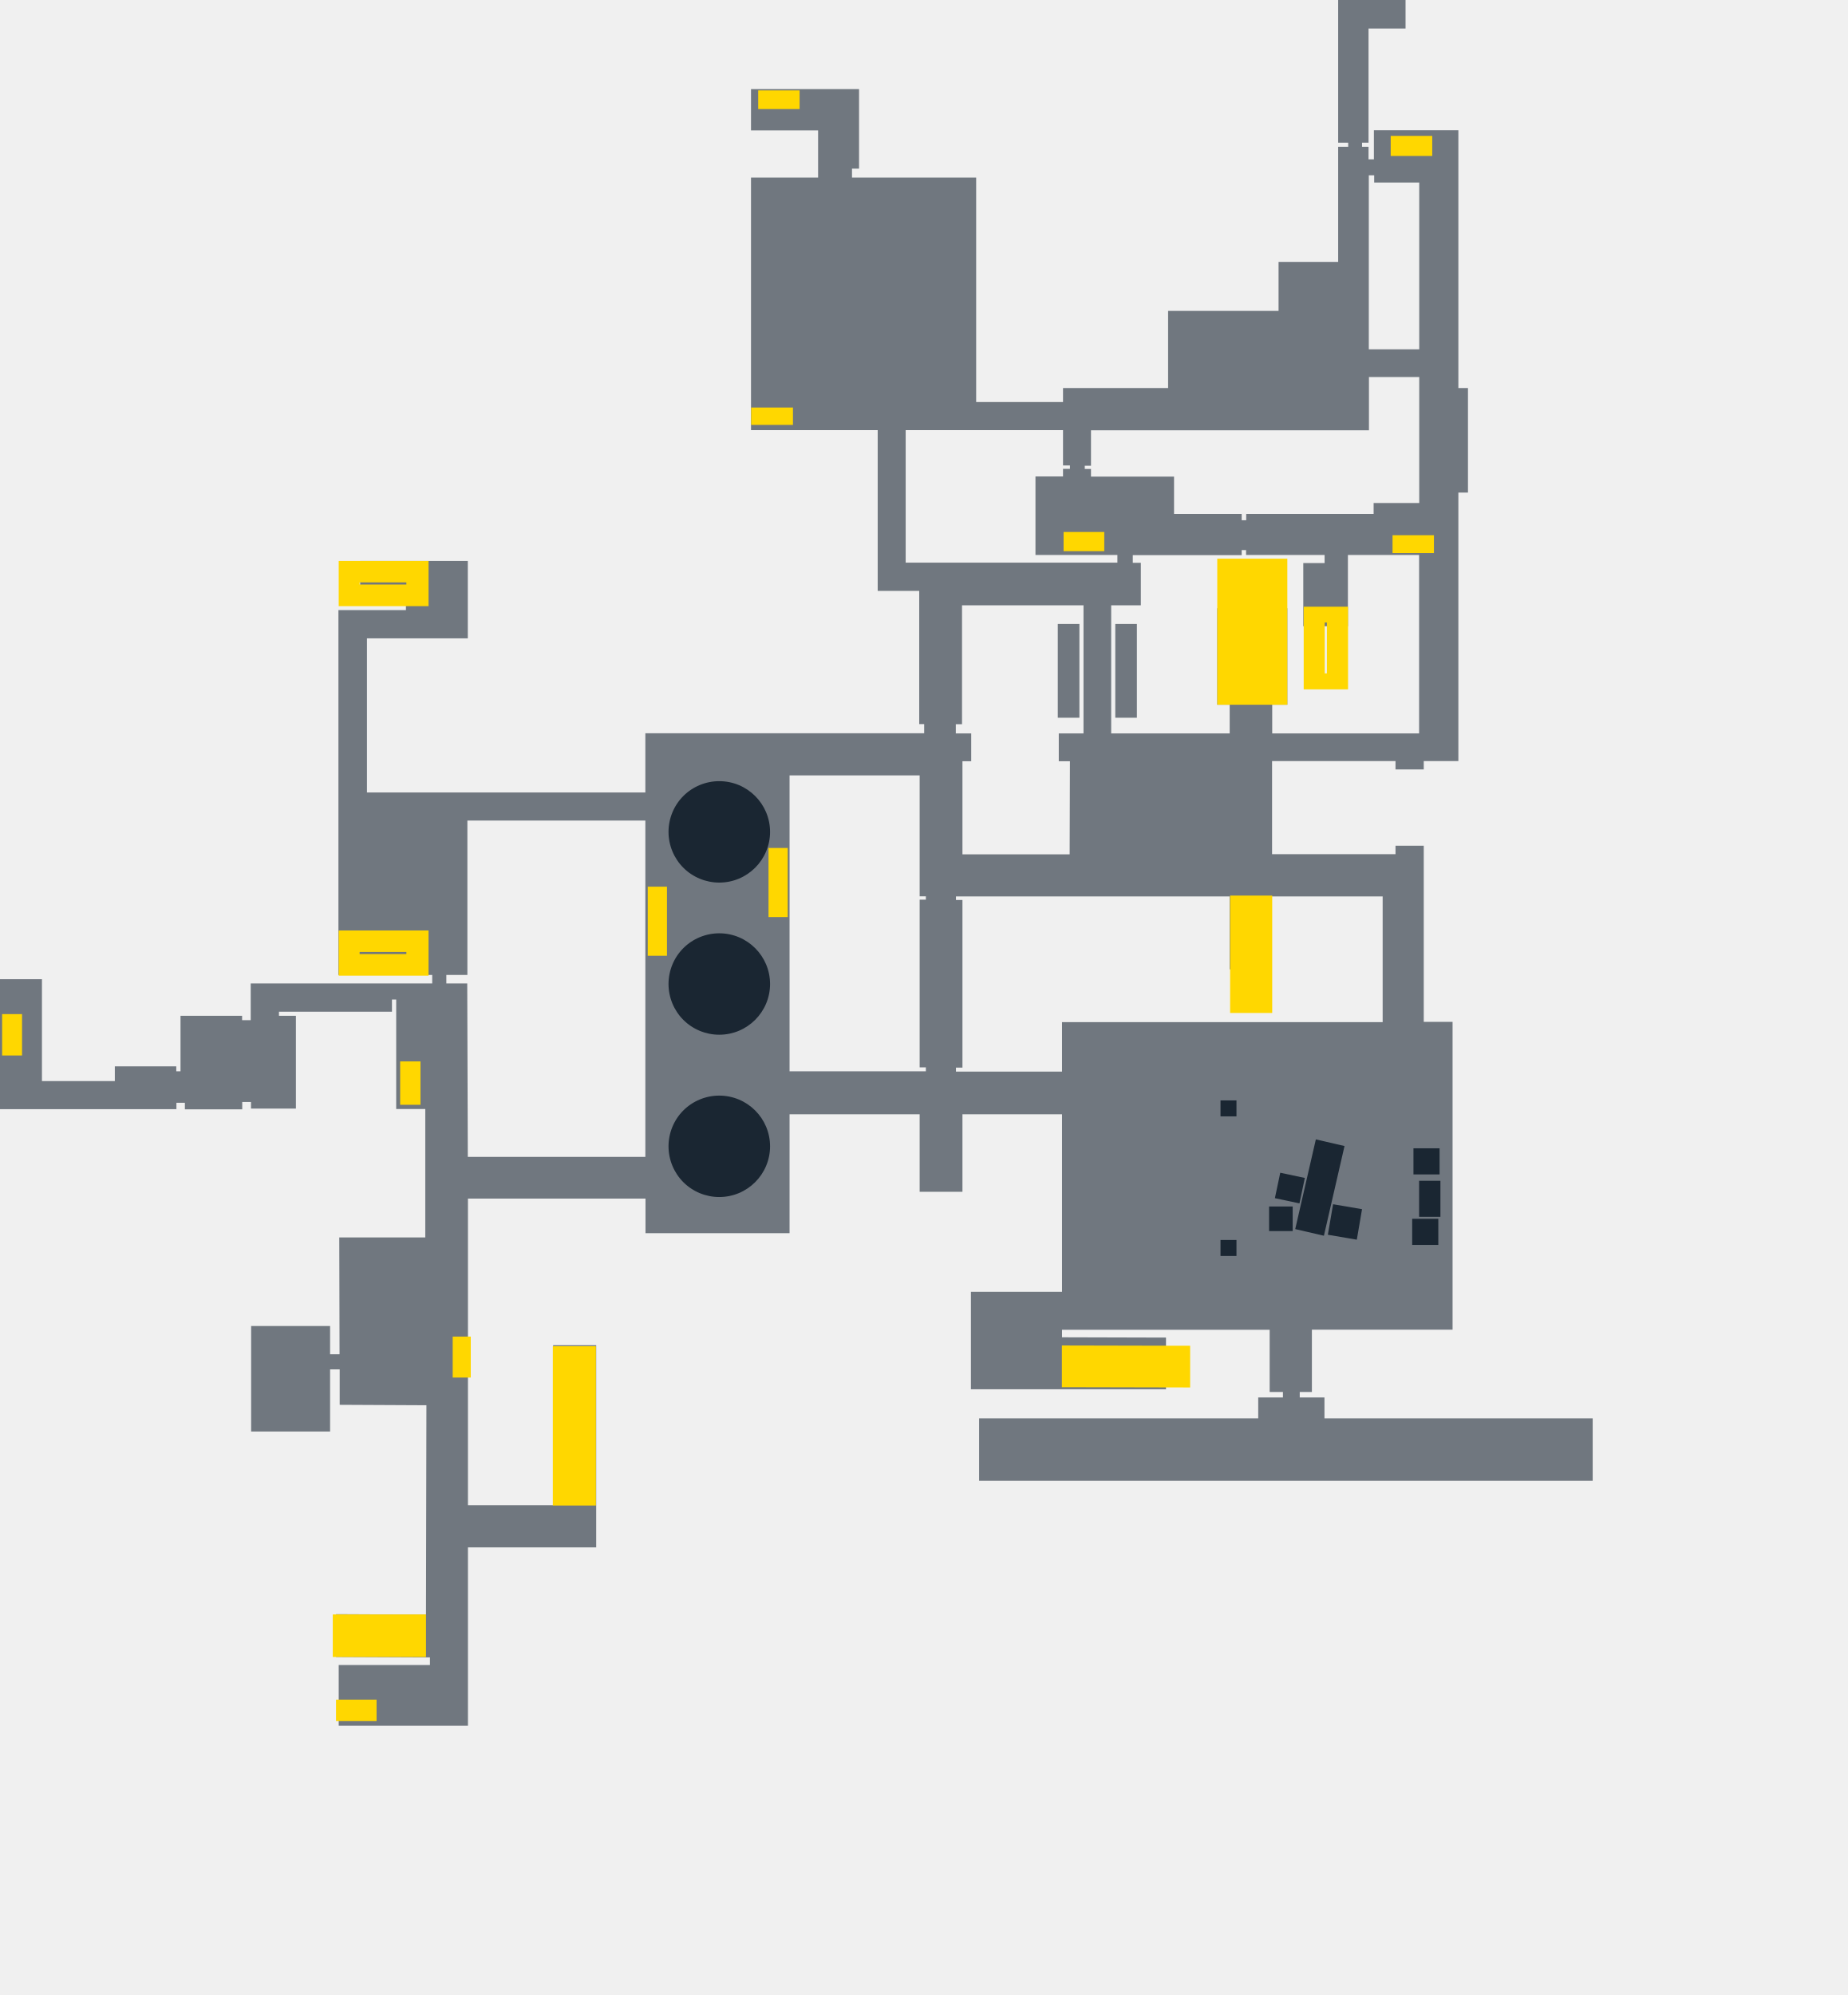
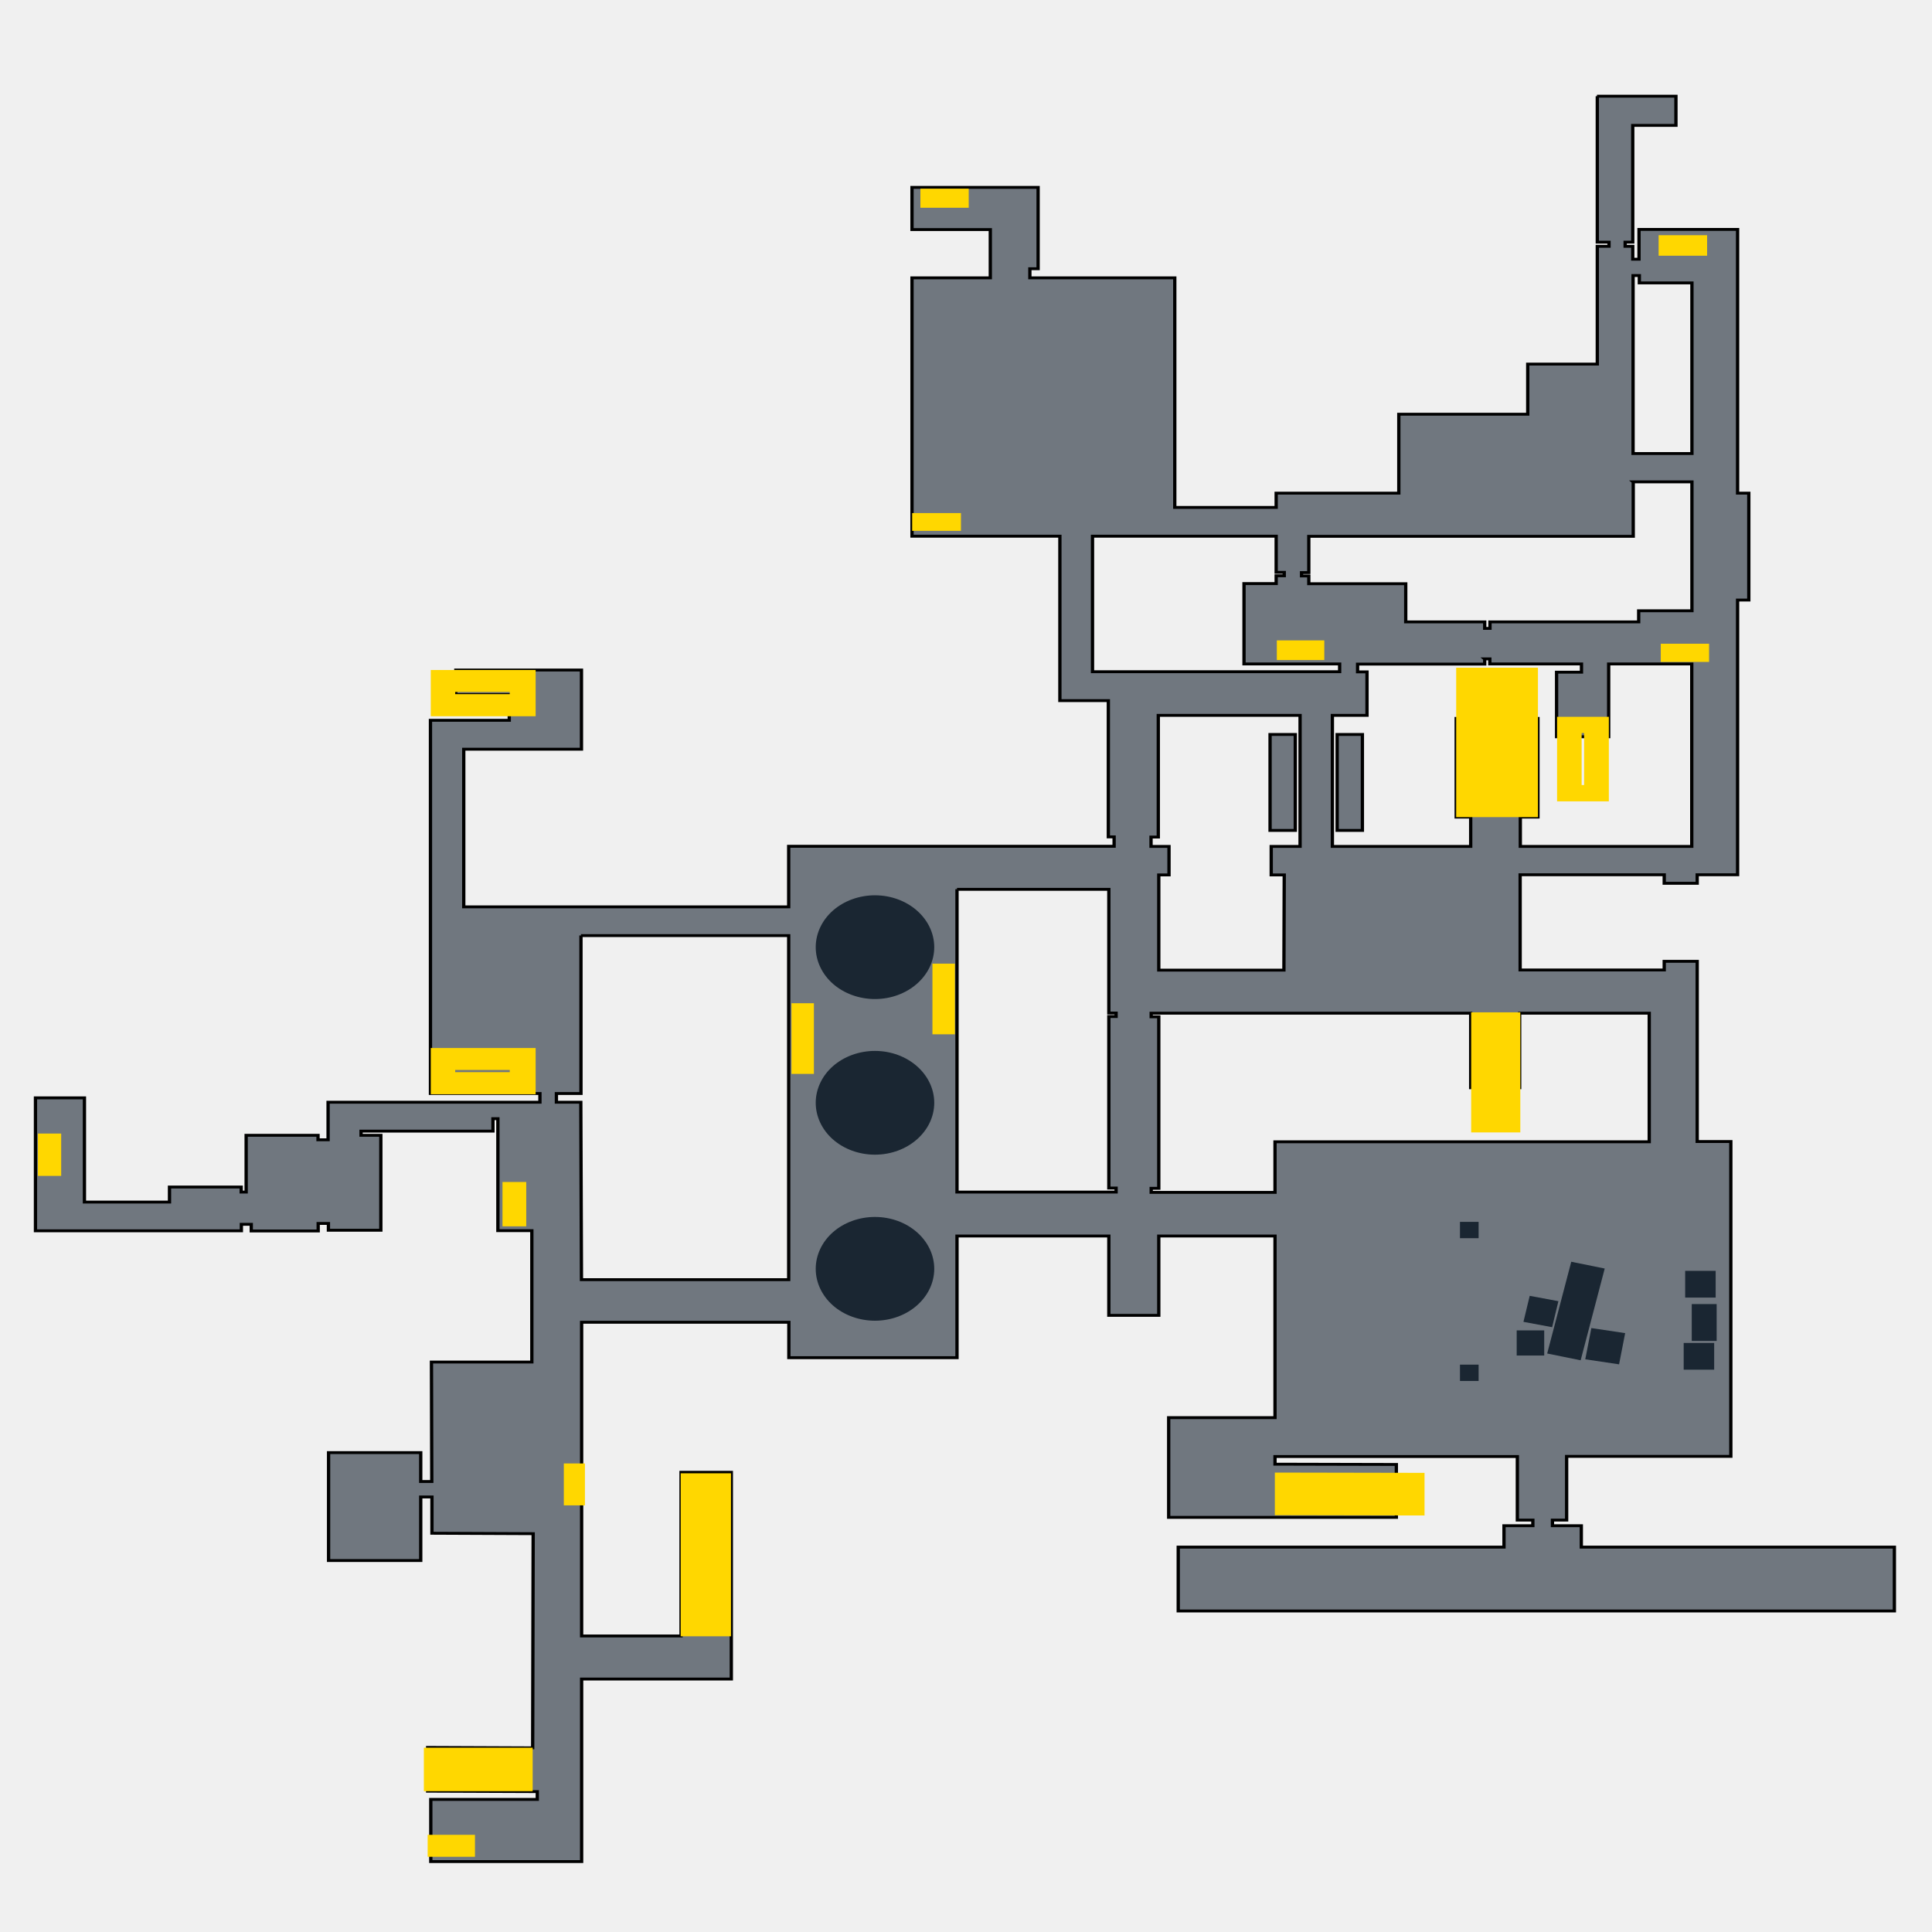
- <svg xmlns="http://www.w3.org/2000/svg" id="svg176" version="1.1" viewBox="0 0 130.82 141.23">
-   <defs>
-     <style>
-       .st0 {
-         fill: #70777f;
-       }
- 
-       .st1 {
-         fill: gold;
-       }
- 
-       .st2 {
-         fill: #1a2632;
-       }
-     </style>
-   </defs>
-   <g id="Basement">
-     <g id="Floor-b">
-       <path class="st0" d="M78.96,44.17h1.53v6.64h-1.53v-6.64Z" />
-       <path class="st0" d="M74.89,44.17h1.53v6.64h-1.53v-6.64Z" />
-       <path class="st0" d="M94.74,0v10.1s.71,0,.71,0v.29h-.71v8.15h-4.22v3.47h-7.82v5.46h-7.44v.99h-6.15v-15.89h-8.79v-.63h.5v-5.63h-7.65v2.92h4.75v3.34h-4.75v17.88h8.97v11.38h2.94v9.43h.35v.65h-19.74v4.19h-19.71v-10.91h7.14v-5.48h-7.62v1.7h3.24v1.78h-4.78v25.83h6.64v.6h-12.85v2.6h-.61v-.31h-4.36v3.93h-.3v-.35h-4.35v1.04H2.97v-7.21H0v9.2h12.49v-.45h.6v.46h4.06v-.52h.62v.47h3.18v-6.57h-1.2v-.29h8v-.86h.3v7.75h2.06v9.09h-6.09l.02,8.27h-.67v-2h-5.59v7.47h5.59v-4.4h.68v2.51s6.14.03,6.14.03l-.03,14.82-6.37-.03v3.03l6.65.03v.54h-6.46v4.3h9.15v-12.63h9.08v-14.31h-3.05v11.33h-6.03v-21.71h12.57v2.45h10.2v-8.42h9.21v5.49h3.03v-5.49h7.05v12.57h-6.45v6.9h13.81v-3.66l-7.36-.02v-.53h14.7s0,4.4,0,4.4h.94v.39h-1.75v1.48h-19.76v4.42h43.44v-4.42h-18.99v-1.48h-1.75v-.39h.86v-4.41h9.96v-21.79h-2.04v-12.47h-2v.6h-8.74v-6.59h8.74v.59h2v-.59h2.45v-19.01h.68v-7.4h-.68V9.22h-5.98v2.06h-.38v-.89h-.46v-.29h.46V2.02h2.62V0h-4.79ZM96.91,12.41h.38v.51h3.19s0,11.81,0,11.81h-3.57v-12.32ZM96.91,26.69h3.57v8.92h-3.23v.77h-9.02v.45h-.32v-.45h-4.79v-2.64h-5.88v-.54h-.44v-.23h.44s0-2.51,0-2.51h19.68v-3.76ZM64.12,30.45h11.14v2.5h.49v.24h-.49v.54h-1.95v5.56h5.8v.54h-14.99v-9.38ZM87.9,38.94h.32v.35h5.56v.57h-1.51v4.47h3.16v-5.04h5.04v12.63h-10.4v-2.03h1.07v-6.83h-4.96v6.83h.88v2.03h-8.39v-9.07h2.1v-3.01h-.57v-.54h7.71v-.35ZM68.12,42.85h8.59v9.07h-1.75v1.97h.79l-.02,6.59h-7.59v-6.59h.62v-1.97h-1.09v-.65h.44v-8.42ZM55.9,54.89h9.21v8.56h.44v.24h-.44v11.87h.44v.28h-9.65v-20.96ZM33.09,58.09h12.6v23.81h-12.57l-.04-12.28h-1.48v-.6h1.49v-10.94ZM67.68,63.46h19.38v5.16h2.97v-5.16h7.86v8.9h-22.7v3.5h-7.51v-.28h.46v-11.87h-.46v-.24Z" />
+ <svg xmlns="http://www.w3.org/2000/svg" width="6000" height="6000">
+   <g>
+     <rect fill="none" id="canvas_background" height="6002" width="6002" y="-1" x="-1" />
+     <g display="none" overflow="visible" y="0" x="0" height="100%" width="100%" id="canvasGrid">
+       <rect fill="url(#gridpattern)" stroke-width="0" y="0" x="0" height="100%" width="100%" />
    </g>
-     <g id="Stairs-b">
-       <g id="Connector-Ground_Floor">
-         <path id="stair-1" class="st1" d="M39.14,95.3v11.28h3.05v-11.28h-3.05Z" />
-         <path id="stair-2" class="st1" d="M30.16,114.29h-6.6v3.01h6.6v-3.01Z" />
-         <path id="stair-3" class="st1" d="M23.79,120.32h2.87v1.52h-2.87v-1.52Z" />
-         <path id="stair-4" class="st1" d="M28.33,75.14v3.07h1.44v-3.07h-1.44Z" />
-         <path id="stair-7" class="st1" d="M75.19,95.25l9.07.02v2.95s-9.08-.02-9.08-.02v-2.95Z" />
-         <path id="stair-8" class="st1" d="M87.09,63.4v8.31h2.98v-8.31h-2.98Z" />
-         <path id="stair-220" class="st1" d="M86.18,49.89v-10.34h4.96v10.34h-4.96Z" />
-         <path id="stair-221" class="st1" d="M98.59,39.15h2.93v-1.26h-2.93v1.26Z" />
-         <path id="stair-222" class="st1" d="M98.46,9.62v1.42h2.94v-1.42h-2.94Z" />
-         <path id="stair-223" class="st1" d="M45.86,62.77h1.36v4.89h-1.36v-4.89Z" />
-         <path id="stair-224" class="st1" d="M54.41,60.03h1.36v4.89h-1.36v-4.89Z" />
-         <path id="stair-136" class="st1" d="M53.68,6.4h2.93v1.32h-2.93v-1.32Z" />
-         <path id="stair-140" class="st1" d="M33.33,94.62h-1.28v2.9h1.28v-2.9Z" />
-         <path id="stair-128" class="st1" d="M30.34,65.87h-6.36v3.2h6.36v-3.2ZM28.77,67.39v.15h-3.31v-.15h3.31Z" />
-         <path id="stair-127" class="st1" d="M30.34,39.71h-6.36v3.2h6.36v-3.2ZM28.77,41.23v.15h-3.31v-.15h3.31Z" />
-         <path id="stair-138" class="st1" d="M53.18,30.08h2.96v-1.23h-2.96v1.23Z" />
-         <path id="stair-139" class="st1" d="M78.18,37.66h-2.88v1.36h2.88v-1.36Z" />
-         <path id="stair-134" class="st1" d="M92.3,42.95v5.85h3.14v-5.85h-3.14ZM93.79,44.07h.15v3.6h-.15v-3.6Z" />
-         <path id="stair-143" class="st1" d="M.15,74.72v-2.93h1.41v2.93H.15Z" />
+   </g>
+   <g>
+     <defs>
+       <style>.cls-1{fill:#dff2ff;}.cls-12,.cls-2{fill:#ffffa9;}.cls-10,.cls-11,.cls-12,.cls-13,.cls-14,.cls-2,.cls-3,.cls-4,.cls-5,.cls-6{stroke:#000;}.cls-10,.cls-11,.cls-12,.cls-13,.cls-14,.cls-2,.cls-3,.cls-4,.cls-5,.cls-6,.cls-7,.cls-8,.cls-9{stroke-miterlimit:10;}.cls-11,.cls-3{fill:none;}.cls-14,.cls-3,.cls-5{stroke-width:4px;}.cls-4{fill:#0c0c0b;stroke-width:0.5px;}.cls-11,.cls-12,.cls-13,.cls-6,.cls-7,.cls-8,.cls-9{stroke-width:2px;}.cls-7{fill:#fff;}.cls-7,.cls-8,.cls-9{stroke:#888;}.cls-8{fill:#d1e3e8;}.cls-9{fill:#e9f7ff;}.cls-10{fill:#d3d190;}.cls-13{fill:#020201;}.cls-14{fill:#050502;}</style>
+     </defs>
+     <defs>
+       <style>.st0 {
+         fill: none;
+         stroke: #000;
+         stroke-width: .2px;
+       }
+ 
+       .st1 {
+         fill: #70777f;
+       }
+ 
+       .st2 {
+         fill: gold;
+       }
+ 
+       .st3 {
+         fill: #1a2632;
+       }
+ 
+       .st4 {
+         fill: #c6c2c2;
+       }</style>
+     </defs>
+     <defs>
+       <style>.st0 {
+         fill: none;
+         stroke: #000;
+         stroke-width: .2px;
+       }
+ 
+       .st1 {
+         fill: #70777f;
+       }
+ 
+       .st2 {
+         fill: gold;
+       }
+ 
+       .st3 {
+         fill: #1a2632;
+       }</style>
+     </defs>
+     <defs>
+       <style>.cls-1{fill:#dff2ff;}.cls-12,.cls-2{fill:#ffffa9;}.cls-10,.cls-11,.cls-12,.cls-13,.cls-14,.cls-2,.cls-3,.cls-4,.cls-5,.cls-6{stroke:#000;}.cls-10,.cls-11,.cls-12,.cls-13,.cls-14,.cls-2,.cls-3,.cls-4,.cls-5,.cls-6,.cls-7,.cls-8,.cls-9{stroke-miterlimit:10;}.cls-11,.cls-3{fill:none;}.cls-14,.cls-3,.cls-5{stroke-width:4px;}.cls-4{fill:#0c0c0b;stroke-width:0.5px;}.cls-11,.cls-12,.cls-13,.cls-6,.cls-7,.cls-8,.cls-9{stroke-width:2px;}.cls-7{fill:#fff;}.cls-7,.cls-8,.cls-9{stroke:#888;}.cls-8{fill:#d1e3e8;}.cls-9{fill:#e9f7ff;}.cls-10{fill:#d3d190;}.cls-13{fill:#020201;}.cls-14{fill:#050502;}</style>
+     </defs>
+     <defs>
+       <style>.st0 {
+         fill: none;
+         stroke: #000;
+         stroke-width: .2px;
+       }
+ 
+       .st1 {
+         fill: #70777f;
+       }
+ 
+       .st2 {
+         fill: gold;
+       }
+ 
+       .st3 {
+         fill: #1a2632;
+       }
+ 
+       .st4 {
+         fill: #c6c2c2;
+       }</style>
+     </defs>
+     <defs>
+       <style>.st0 {
+         fill: none;
+         stroke: #000;
+         stroke-width: .2px;
+       }
+ 
+       .st1 {
+         fill: #70777f;
+       }
+ 
+       .st2 {
+         fill: gold;
+       }
+ 
+       .st3 {
+         fill: #1a2632;
+       }</style>
+     </defs>
+     <defs>
+       <style>.st0 {
+         fill: #70777f;
+       }
+ 
+       .st1 {
+         fill: gold;
+       }
+ 
+       .st2 {
+         fill: #1a2632;
+       }</style>
+     </defs>
+     <defs>
+       <style>.st0 {
+         fill: none;
+         stroke: #000;
+         stroke-width: .2px;
+       }
+ 
+       .st1 {
+         fill: #70777f;
+       }
+ 
+       .st2 {
+         fill: gold;
+       }</style>
+     </defs>
+     <defs>
+       <style>.st0 {
+         fill: #70777f;
+       }
+ 
+       .st1 {
+         fill: gold;
+       }
+ 
+       .st2 {
+         fill: #1a2632;
+       }</style>
+     </defs>
+     <defs>
+       <style>.st0 {
+         fill: none;
+         stroke: #000;
+         stroke-width: .2px;
+       }
+ 
+       .st1 {
+         fill: #70777f;
+       }
+ 
+       .st2 {
+         fill: gold;
+       }
+ 
+       .st3 {
+         fill: #1a2632;
+       }</style>
+     </defs>
+     <defs>
+       <style>.st0 {
+         fill: none;
+         stroke: #000;
+         stroke-width: .2px;
+       }
+ 
+       .st1 {
+         fill: #70777f;
+       }
+ 
+       .st2 {
+         fill: gold;
+       }
+ 
+       .st3 {
+         fill: #1a2632;
+       }
+ 
+       .st4 {
+         fill: #c6c2c2;
+       }</style>
+     </defs>
+     <defs>
+       <style>.st0 {
+         fill: none;
+         stroke: #000;
+         stroke-width: .2px;
+       }
+ 
+       .st1 {
+         fill: #70777f;
+       }
+ 
+       .st2 {
+         fill: gold;
+       }
+ 
+       .st3 {
+         fill: #1a2632;
+       }</style>
+     </defs>
+     <defs>
+       <style>.st0 {
+         fill: #70777f;
+       }
+ 
+       .st1 {
+         fill: gold;
+       }
+ 
+       .st2 {
+         fill: #1a2632;
+       }</style>
+     </defs>
+     <g stroke="null" id="svg_2247">
+       <g stroke="null" transform="matrix(51.19716,0,0,44.87582,-26209.394,-22559.972) " id="svg_2207">
+         <g stroke="null" id="svg_2230">
+           <path stroke="null" id="svg_2232" d="m593.042,553.548l1.53,0l0,6.64l-1.53,0l0,-6.64z" class="st0" />
+           <path stroke="null" id="svg_2233" d="m588.972,553.548l1.53,0l0,6.64l-1.53,0l0,-6.64z" class="st0" />
+           <path stroke="null" id="svg_2234" d="m608.822,509.377l0,10.1s0.71,0 0.71,0l0,0.29l-0.71,0l0,8.15l-4.22,0l0,3.47l-7.82,0l0,5.46l-7.44,0l0,0.99l-6.15,0l0,-15.89l-8.79,0l0,-0.63l0.5,0l0,-5.63l-7.65,0l0,2.92l4.75,0l0,3.34l-4.75,0l0,17.88l8.97,0l0,11.38l2.94,0l0,9.43l0.35,0l0,0.65l-19.74,0l0,4.19l-19.71,0l0,-10.91l7.14,0l0,-5.48l-7.62,0l0,1.7l3.24,0l0,1.78l-4.78,0l0,25.83l6.64,0l0,0.6l-12.85,0l0,2.6l-0.61,0l0,-0.31l-4.36,0l0,3.93l-0.3,0l0,-0.35l-4.35,0l0,1.04l-5.16,0l0,-7.21l-2.97,0l0,9.2l12.49,0l0,-0.45l0.6,0l0,0.46l4.06,0l0,-0.52l0.62,0l0,0.47l3.18,0l0,-6.57l-1.2,0l0,-0.29l8,0l0,-0.86l0.3,0l0,7.75l2.06,0l0,9.09l-6.09,0l0.02,8.27l-0.67,0l0,-2l-5.59,0l0,7.47l5.59,0l0,-4.4l0.68,0l0,2.51s6.14,0.03 6.14,0.03l-0.03,14.82l-6.37,-0.03l0,3.03l6.65,0.03l0,0.54l-6.46,0l0,4.3l9.15,0l0,-12.63l9.08,0l0,-14.31l-3.05,0l0,11.33l-6.03,0l0,-21.71l12.57,0l0,2.45l10.2,0l0,-8.42l9.21,0l0,5.49l3.03,0l0,-5.49l7.05,0l0,12.57l-6.45,0l0,6.9l13.81,0l0,-3.66l-7.36,-0.02l0,-0.53l14.7,0s0,4.4 0,4.4l0.94,0l0,0.39l-1.75,0l0,1.48l-19.76,0l0,4.42l43.44,0l0,-4.42l-18.99,0l0,-1.48l-1.75,0l0,-0.39l0.86,0l0,-4.41l9.96,0l0,-21.79l-2.04,0l0,-12.47l-2,0l0,0.6l-8.74,0l0,-6.59l8.74,0l0,0.59l2,0l0,-0.59l2.45,0l0,-19.01l0.68,0l0,-7.4l-0.68,0l0,-18.25l-5.98,0l0,2.06l-0.38,0l0,-0.89l-0.46,0l0,-0.29l0.46,0l0,-8.08l2.62,0l0,-2.02l-4.79,0l0.02,0zm2.17,12.41l0.38,0l0,0.51l3.19,0s0,11.81 0,11.81l-3.57,0l0,-12.32zm0,14.28l3.57,0l0,8.92l-3.23,0l0,0.77l-9.02,0l0,0.45l-0.32,0l0,-0.45l-4.79,0l0,-2.64l-5.88,0l0,-0.54l-0.44,0l0,-0.23l0.44,0s0,-2.51 0,-2.51l19.68,0l0,-3.76l-0.01,-0.01zm-32.79,3.76l11.14,0l0,2.5l0.49,0l0,0.24l-0.49,0l0,0.54l-1.95,0l0,5.56l5.8,0l0,0.54l-14.99,0l0,-9.38zm23.78,8.49l0.32,0l0,0.35l5.56,0l0,0.57l-1.51,0l0,4.47l3.16,0l0,-5.04l5.04,0l0,12.63l-10.4,0l0,-2.03l1.07,0l0,-6.83l-4.96,0l0,6.83l0.88,0l0,2.03l-8.39,0l0,-9.07l2.1,0l0,-3.01l-0.57,0l0,-0.54l7.71,0l0,-0.35l-0.01,-0.01zm-19.78,3.91l8.59,0l0,9.07l-1.75,0l0,1.97l0.79,0l-0.02,6.59l-7.59,0l0,-6.59l0.62,0l0,-1.97l-1.09,0l0,-0.65l0.44,0l0,-8.42l0.01,0zm-12.22,12.04l9.21,0l0,8.56l0.44,0l0,0.24l-0.44,0l0,11.87l0.44,0l0,0.28l-9.65,0l0,-20.96l0,0.01zm-22.81,3.2l12.6,0l0,23.81l-12.57,0l-0.04,-12.28l-1.48,0l0,-0.6l1.49,0l0,-10.94l0,0.01zm34.59,5.37l19.38,0l0,5.16l2.97,0l0,-5.16l7.86,0l0,8.9l-22.7,0l0,3.5l-7.51,0l0,-0.28l0.46,0l0,-11.87l-0.46,0l0,-0.24l0,-0.01z" class="st0" />
+         </g>
+         <g stroke="null" id="svg_2209">
+           <g stroke="null" id="svg_2210">
+             <path stroke="null" d="m553.222,604.678l0,11.28l3.05,0l0,-11.28l-3.05,0z" class="st1" id="svg_2229" />
+             <path stroke="null" d="m544.242,623.668l-6.6,0l0,3.01l6.6,0l0,-3.01z" class="st1" id="svg_2228" />
+             <path stroke="null" d="m537.872,629.697l2.87,0l0,1.52l-2.87,0l0,-1.52z" class="st1" id="svg_2227" />
+             <path stroke="null" d="m542.412,584.518l0,3.07l1.44,0l0,-3.07l-1.44,0z" class="st1" id="svg_2226" />
+             <path stroke="null" d="m589.272,604.628l9.07,0.02l0,2.95s-9.08,-0.02 -9.08,-0.02l0,-2.95l0.01,0z" class="st1" id="svg_2225" />
+             <path stroke="null" d="m601.172,572.778l0,8.31l2.98,0l0,-8.31l-2.98,0z" class="st1" id="svg_2224" />
+             <path stroke="null" d="m600.262,559.268l0,-10.34l4.96,0l0,10.34l-4.96,0z" class="st1" id="svg_2223" />
+             <path stroke="null" d="m612.672,548.528l2.93,0l0,-1.26l-2.93,0l0,1.26z" class="st1" id="svg_2222" />
+             <path stroke="null" d="m612.542,518.997l0,1.42l2.94,0l0,-1.42l-2.94,0z" class="st1" id="svg_2221" />
+             <path stroke="null" d="m559.942,572.148l1.36,0l0,4.89l-1.36,0l0,-4.89z" class="st1" id="svg_2220" />
+             <path stroke="null" d="m568.492,569.408l1.36,0l0,4.89l-1.36,0l0,-4.89z" class="st1" id="svg_2219" />
+             <path stroke="null" d="m567.762,515.778l2.93,0l0,1.32l-2.93,0l0,-1.32z" class="st1" id="svg_2218" />
+             <path stroke="null" d="m547.412,603.997l-1.28,0l0,2.9l1.28,0l0,-2.9z" class="st1" id="svg_2217" />
+             <path stroke="null" d="m544.422,575.247l-6.36,0l0,3.2l6.36,0l0,-3.2zm-1.57,1.52l0,0.15l-3.31,0l0,-0.15l3.31,0z" class="st1" id="svg_2216" />
+             <path stroke="null" d="m544.422,549.087l-6.36,0l0,3.2l6.36,0l0,-3.2zm-1.57,1.52l0,0.15l-3.31,0l0,-0.15l3.31,0z" class="st1" id="svg_2215" />
+             <path stroke="null" d="m567.262,539.457l2.96,0l0,-1.23l-2.96,0l0,1.23z" class="st1" id="svg_2214" />
+             <path stroke="null" d="m592.262,547.038l-2.88,0l0,1.36l2.88,0l0,-1.36z" class="st1" id="svg_2213" />
+             <path stroke="null" d="m606.382,552.327l0,5.85l3.14,0l0,-5.85l-3.14,0zm1.49,1.12l0.15,0l0,3.6l-0.15,0l0,-3.6z" class="st1" id="svg_2212" />
+             <path stroke="null" d="m514.232,584.097l0,-2.93l1.41,0l0,2.93l-1.41,0z" class="st1" id="svg_2211" />
+           </g>
+         </g>
+         <g stroke="null" id="svg_2208">
+           <path stroke="null" id="svg_2235" d="m568.602,590.518c0,1.99 -1.61,3.6 -3.6,3.6c-0.95,0 -1.87,-0.38 -2.54,-1.05c-0.67,-0.67 -1.05,-1.59 -1.05,-2.54s0.38,-1.87 1.05,-2.54c0.67,-0.67 1.59,-1.05 2.54,-1.05c1.99,0 3.6,1.61 3.6,3.6l0,0l0,-0.02z" class="st2" />
+           <path stroke="null" id="svg_2236" d="m568.602,568.258c0,1.99 -1.61,3.6 -3.6,3.6c-0.95,0 -1.87,-0.38 -2.54,-1.05s-1.05,-1.59 -1.05,-2.54s0.38,-1.87 1.05,-2.54s1.59,-1.05 2.54,-1.05c1.99,0 3.6,1.61 3.6,3.6l0,0l0,-0.02z" class="st2" />
+           <path stroke="null" id="svg_2237" d="m568.602,579.028c0,1.99 -1.61,3.6 -3.6,3.6c-0.95,0 -1.87,-0.38 -2.54,-1.05s-1.05,-1.59 -1.05,-2.54s0.38,-1.87 1.05,-2.54s1.59,-1.05 2.54,-1.05c1.99,0 3.6,1.61 3.6,3.6l0,0l0,-0.02z" class="st2" />
+           <path stroke="null" id="svg_2238" d="m605.782,596.388l1.46,-6.35l2.03,0.47l-1.46,6.35l-2.03,-0.47z" class="st2" />
+           <path stroke="null" id="svg_2239" d="m608.092,596.788l0.37,-2.16l2.05,0.35l-0.37,2.16l-2.05,-0.35z" class="st2" />
+           <path stroke="null" id="svg_2240" d="m603.932,594.788l1.67,0l0,1.74l-1.67,0l0,-1.74z" class="st2" />
+           <path stroke="null" id="svg_2241" d="m604.342,594.197l0.38,-1.8l1.74,0.37l-0.38,1.8l-1.74,-0.37z" class="st2" />
+           <path stroke="null" id="svg_2242" d="m600.492,597.158l1.13,0l0,1.13l-1.13,0l0,-1.13z" class="st2" />
+           <path stroke="null" id="svg_2243" d="m600.492,587.278l1.13,0l0,1.13l-1.13,0l0,-1.13z" class="st2" />
+           <path stroke="null" id="svg_2244" d="m614.152,590.668l1.85,0l0,1.85l-1.85,0l0,-1.85z" class="st2" />
+           <path stroke="null" id="svg_2245" d="m614.552,592.967l1.51,0l0,2.55l-1.51,0l0,-2.55z" class="st2" />
+           <path stroke="null" id="svg_2246" d="m614.062,595.658l1.85,0l0,1.85l-1.85,0l0,-1.85z" class="st2" />
+         </g>
      </g>
-     </g>
-     <g id="Wall-b">
-       <path class="st2" d="M54.52,81.14c0,1.99-1.61,3.6-3.6,3.6-.95,0-1.87-.38-2.54-1.05-.67-.67-1.05-1.59-1.05-2.54s.38-1.87,1.05-2.54c.67-.67,1.59-1.05,2.54-1.05,1.99,0,3.6,1.61,3.6,3.6h0Z" />
-       <path class="st2" d="M54.52,58.88c0,1.99-1.61,3.6-3.6,3.6-.95,0-1.87-.38-2.54-1.05s-1.05-1.59-1.05-2.54.38-1.87,1.05-2.54,1.59-1.05,2.54-1.05c1.99,0,3.6,1.61,3.6,3.6h0Z" />
-       <path class="st2" d="M54.52,69.65c0,1.99-1.61,3.6-3.6,3.6-.95,0-1.87-.38-2.54-1.05s-1.05-1.59-1.05-2.54.38-1.87,1.05-2.54,1.59-1.05,2.54-1.05c1.99,0,3.6,1.61,3.6,3.6h0Z" />
-       <path class="st2" d="M91.7,87.01l1.46-6.35,2.03.47-1.46,6.35-2.03-.47Z" />
-       <path class="st2" d="M94.01,87.41l.37-2.16,2.05.35-.37,2.16-2.05-.35Z" />
-       <path class="st2" d="M89.85,85.41h1.67v1.74h-1.67v-1.74Z" />
-       <path class="st2" d="M90.26,84.82l.38-1.8,1.74.37-.38,1.8-1.74-.37Z" />
-       <path class="st2" d="M86.41,87.78h1.13v1.13h-1.13v-1.13Z" />
-       <path class="st2" d="M86.41,77.9h1.13v1.13h-1.13v-1.13Z" />
-       <path class="st2" d="M100.07,81.29h1.85v1.85h-1.85v-1.85Z" />
-       <path class="st2" d="M100.47,83.59h1.51v2.55h-1.51v-2.55Z" />
-       <path class="st2" d="M99.98,86.28h1.85v1.85h-1.85v-1.85Z" />
    </g>
  </g>
</svg>
